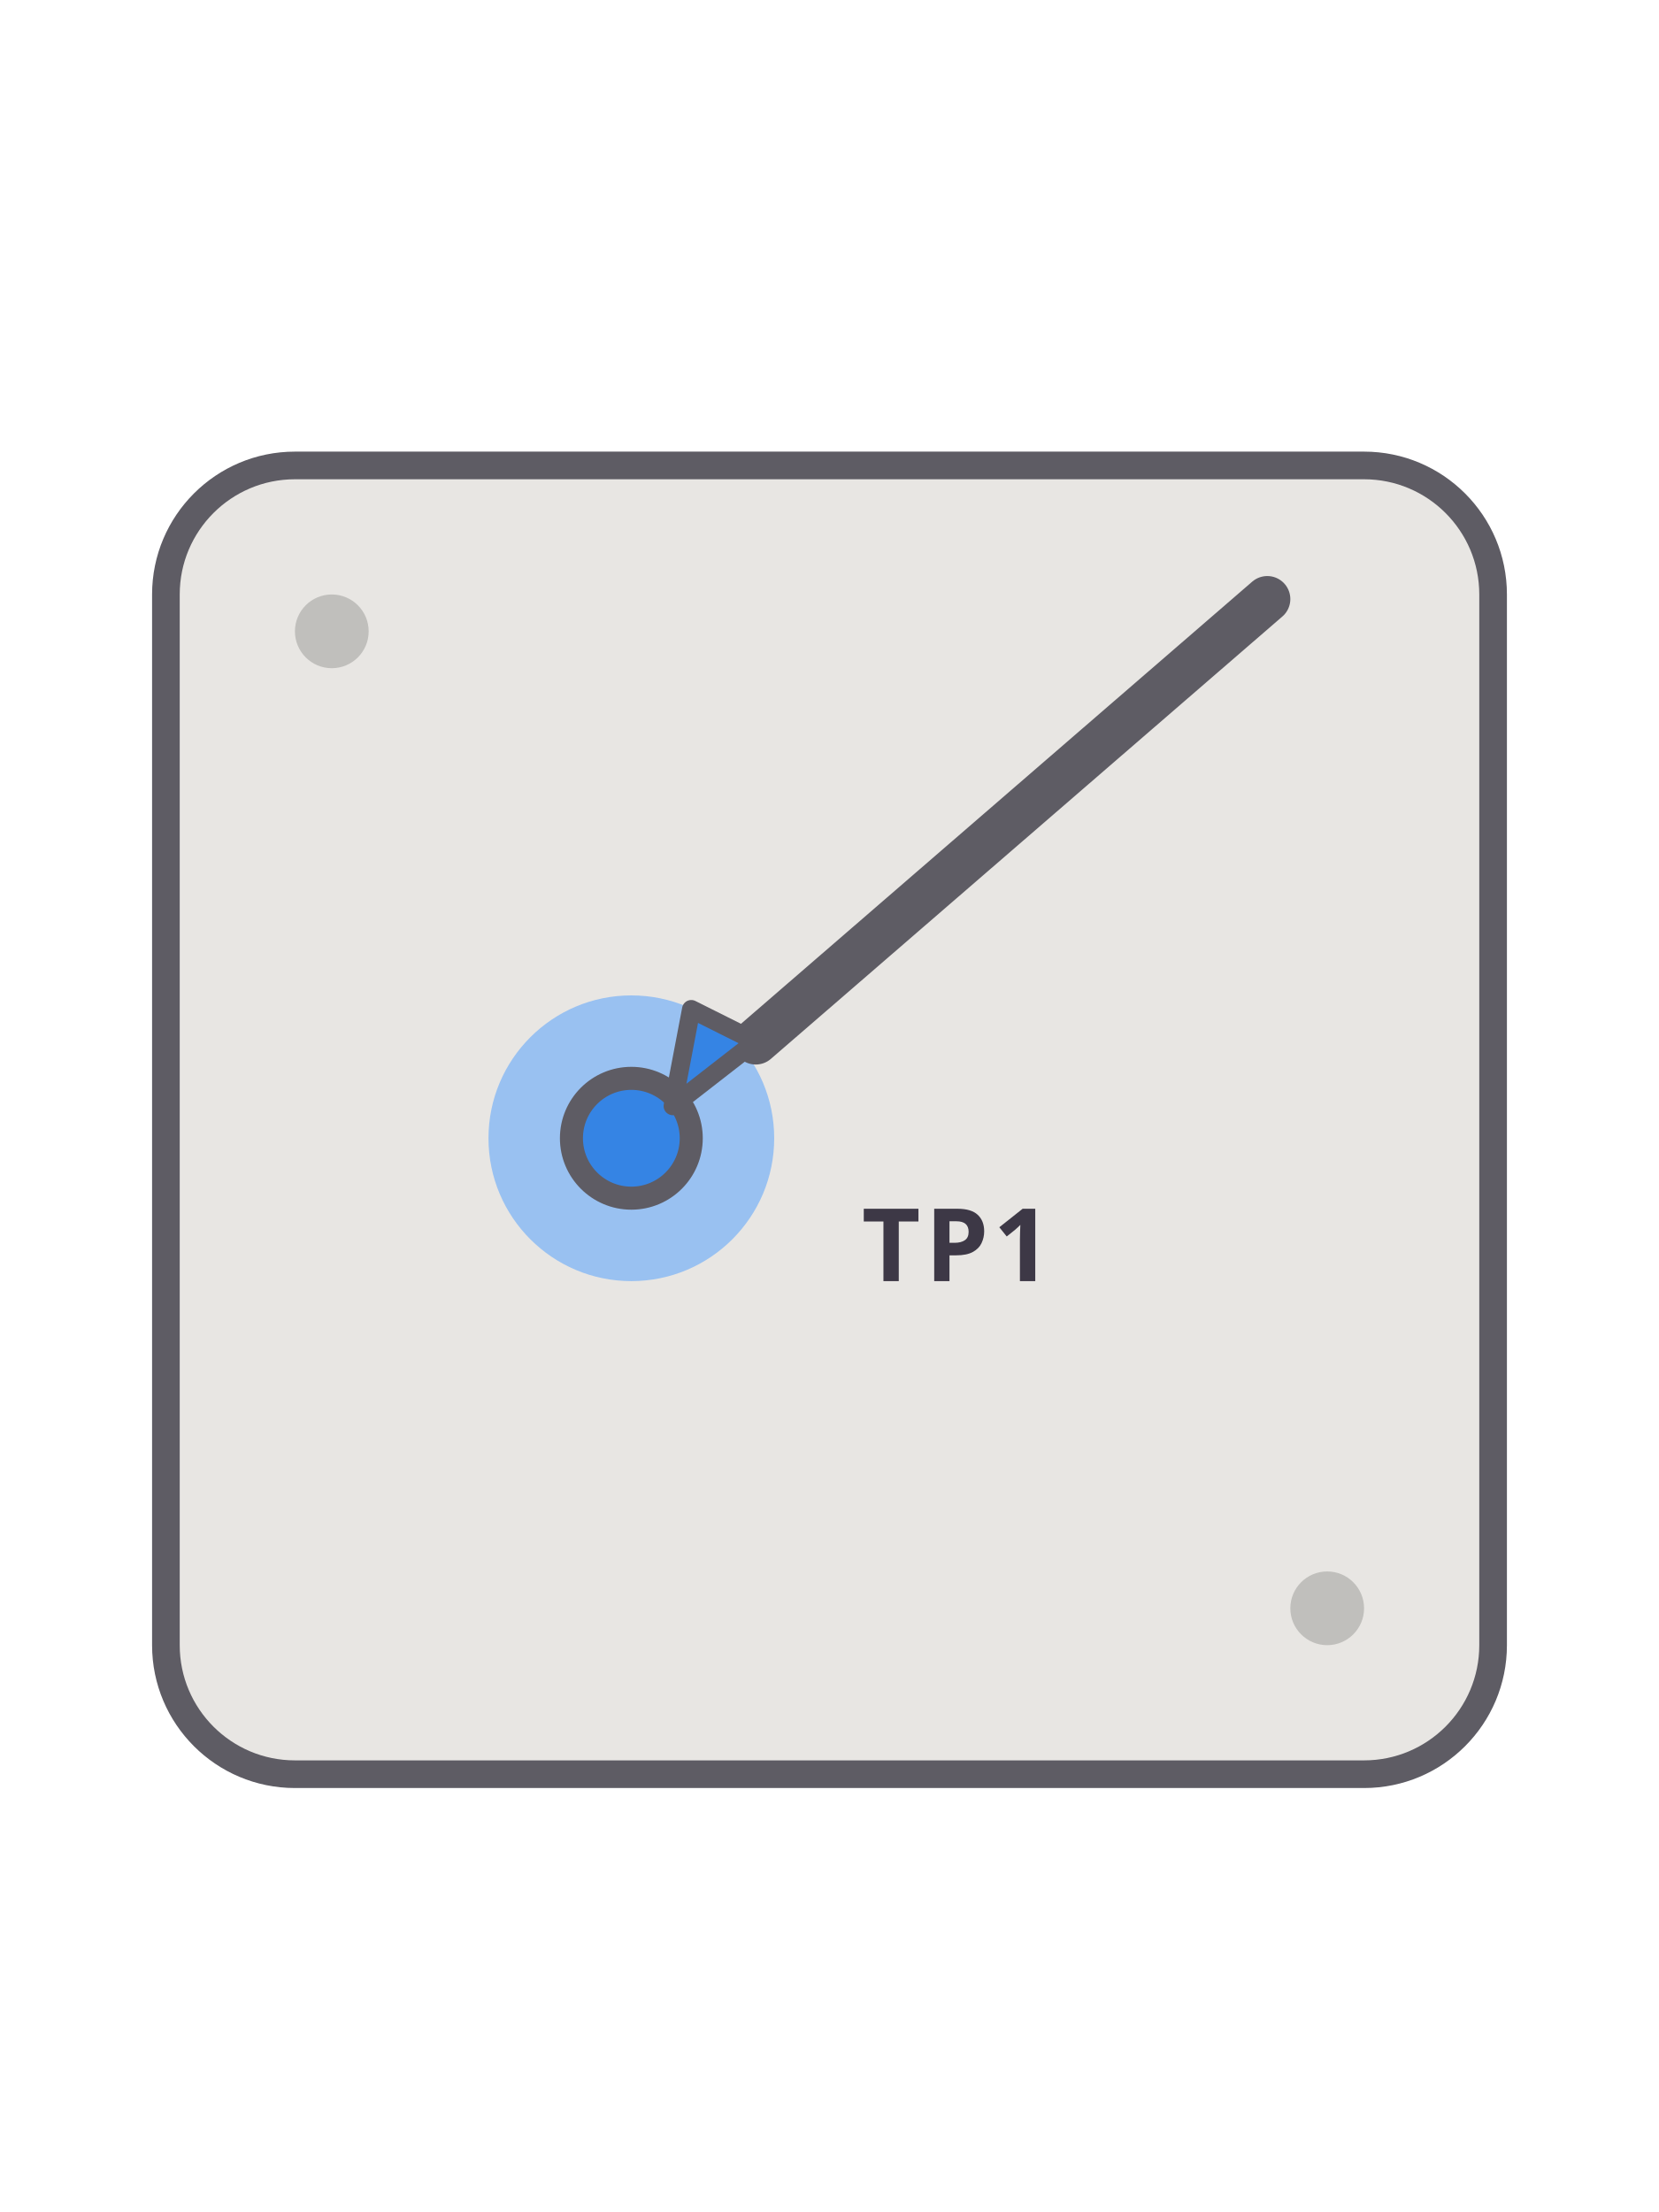
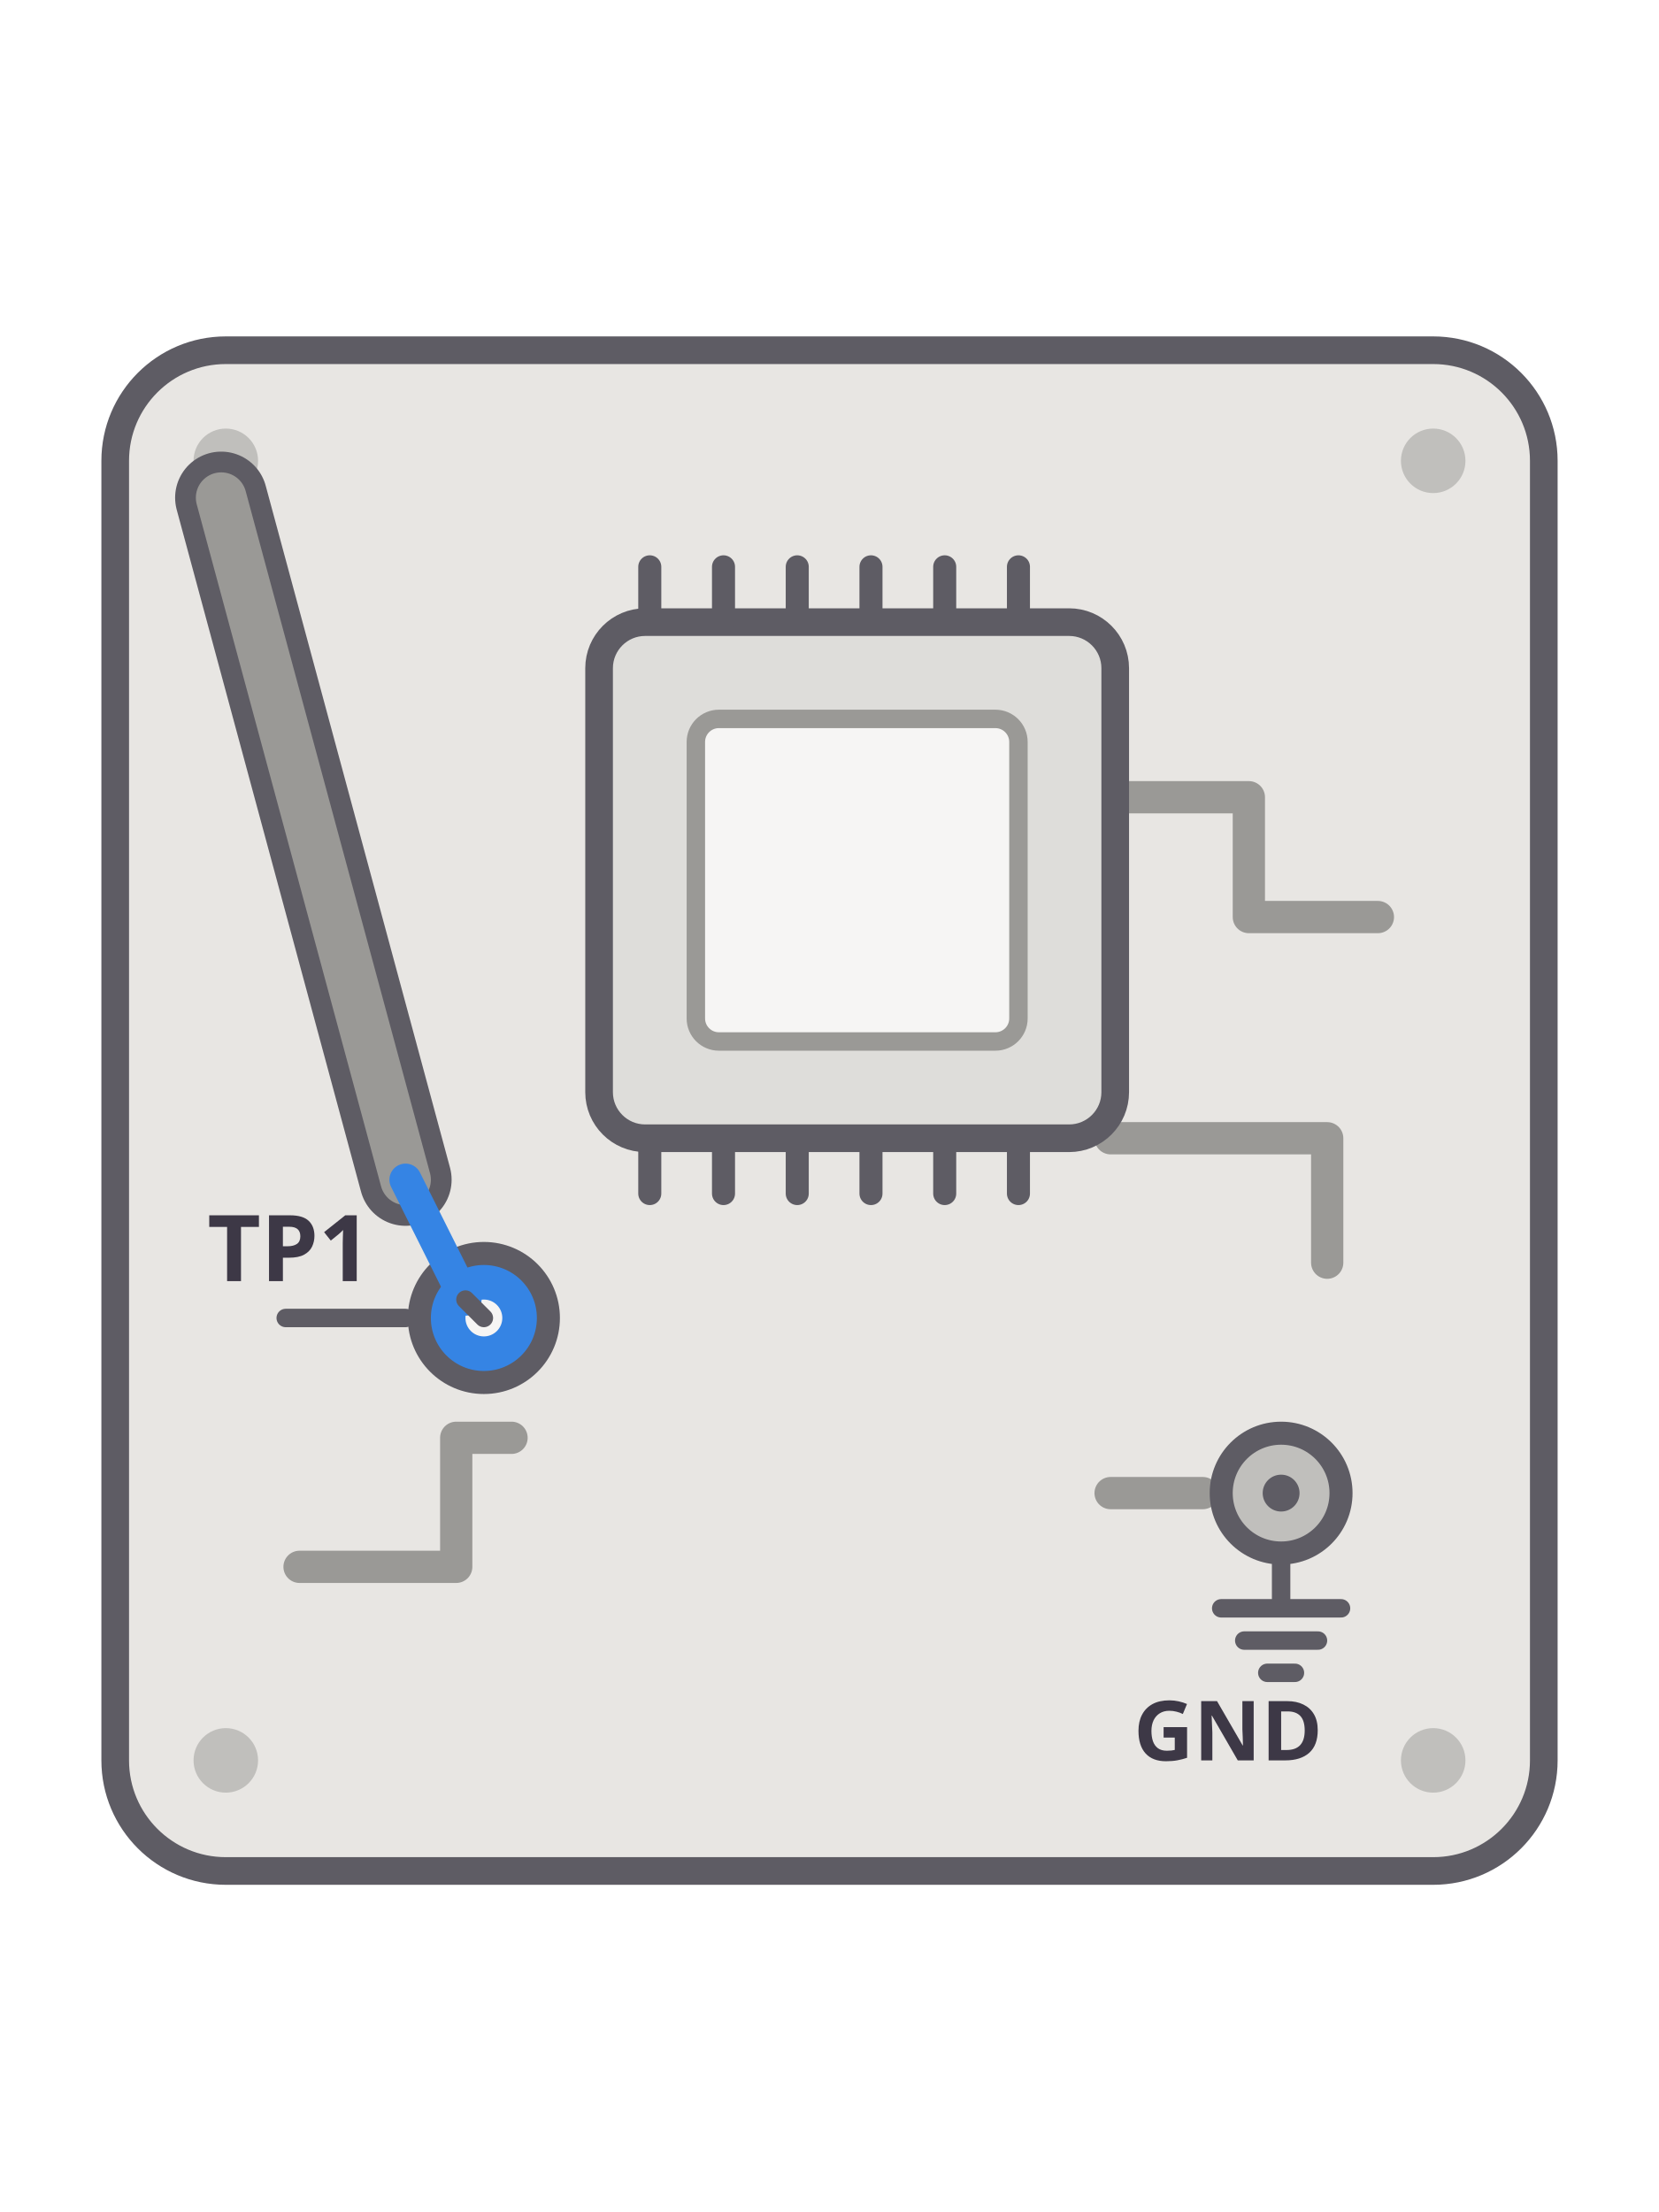
- <svg xmlns="http://www.w3.org/2000/svg" viewBox="0 0 360 480" role="img" aria-label="A probe touching a marked test point on a circuit board">
-   <rect x="36" y="101" width="288" height="284" rx="28" fill="#e8e6e3" stroke="#5e5c64" stroke-width="6" />
-   <circle cx="72" cy="137" r="8" fill="#c0bfbc" />
-   <circle cx="288" cy="349" r="8" fill="#c0bfbc" />
-   <circle cx="137" cy="247" r="31" fill="#99c1f1" />
-   <circle cx="137" cy="247" r="13" fill="#3584e4" stroke="#5e5c64" stroke-width="5" />
-   <path d="M275 130 164 226" fill="none" stroke="#5e5c64" stroke-width="10" stroke-linecap="round" />
-   <path d="m164 226-18 14 4-21Z" fill="#3584e4" stroke="#5e5c64" stroke-width="4" stroke-linejoin="round" />
-   <text x="187" y="278" font-family="sans-serif" font-size="22" font-weight="600" letter-spacing="1" fill="#3d3846">TP1</text>
+ <svg xmlns="http://www.w3.org/2000/svg" viewBox="0 0 360 480" role="img" aria-label="Example circuit board with a probe touching TP1 beside a separate ground pad">
+   <rect x="25" y="76" width="310" height="330" rx="24" fill="#e8e6e3" stroke="#5e5c64" stroke-width="6" />
+   <circle cx="49" cy="100" r="7" fill="#c0bfbc" />
+   <circle cx="311" cy="100" r="7" fill="#c0bfbc" />
+   <circle cx="49" cy="382" r="7" fill="#c0bfbc" />
+   <circle cx="311" cy="382" r="7" fill="#c0bfbc" />
+   <g fill="none" stroke="#9a9996" stroke-width="7" stroke-linecap="round" stroke-linejoin="round">
+     <path d="M65 340h34v-28h12" />
+     <path d="M239 173h32v26h28" />
+     <path d="M241 247h47v27" />
+     <path d="M241 324h20" />
+   </g>
+   <rect x="130" y="135" width="112" height="112" rx="10" fill="#deddda" stroke="#5e5c64" stroke-width="6" />
+   <rect x="151" y="156" width="70" height="70" rx="5" fill="#f6f5f4" stroke="#9a9996" stroke-width="4" />
+   <g stroke="#5e5c64" stroke-width="5" stroke-linecap="round">
+     <path d="M141 123v12M157 123v12M173 123v12M189 123v12M205 123v12M221 123v12" />
+     <path d="M141 247v12M157 247v12M173 247v12M189 247v12M205 247v12M221 247v12" />
+   </g>
+   <circle cx="105" cy="286" r="14" fill="#3584e4" stroke="#5e5c64" stroke-width="5" />
+   <circle cx="105" cy="286" r="4" fill="#f6f5f4" />
+   <path d="M88 286H62" fill="none" stroke="#5e5c64" stroke-width="4" stroke-linecap="round" />
+   <text x="45" y="278" font-family="sans-serif" font-size="20" font-weight="700" fill="#3d3846">TP1</text>
+   <circle cx="278" cy="324" r="13" fill="#c0bfbc" stroke="#5e5c64" stroke-width="5" />
+   <circle cx="278" cy="324" r="4" fill="#5e5c64" />
+   <path d="M278 337v12m-13 0h26m-21 7h16m-11 7h6" fill="none" stroke="#5e5c64" stroke-width="4" stroke-linecap="round" />
+   <text x="246" y="382" font-family="sans-serif" font-size="18" font-weight="700" fill="#3d3846">GND</text>
+   <path d="m48 108 40 148" fill="none" stroke="#5e5c64" stroke-width="20" stroke-linecap="round" />
+   <path d="m48 108 40 148" fill="none" stroke="#9a9996" stroke-width="11" stroke-linecap="round" />
+   <path d="m88 256 13 26" fill="none" stroke="#3584e4" stroke-width="7" stroke-linecap="round" />
+   <path d="m101 282 4 4" fill="none" stroke="#5e5c64" stroke-width="4" stroke-linecap="round" />
</svg>
